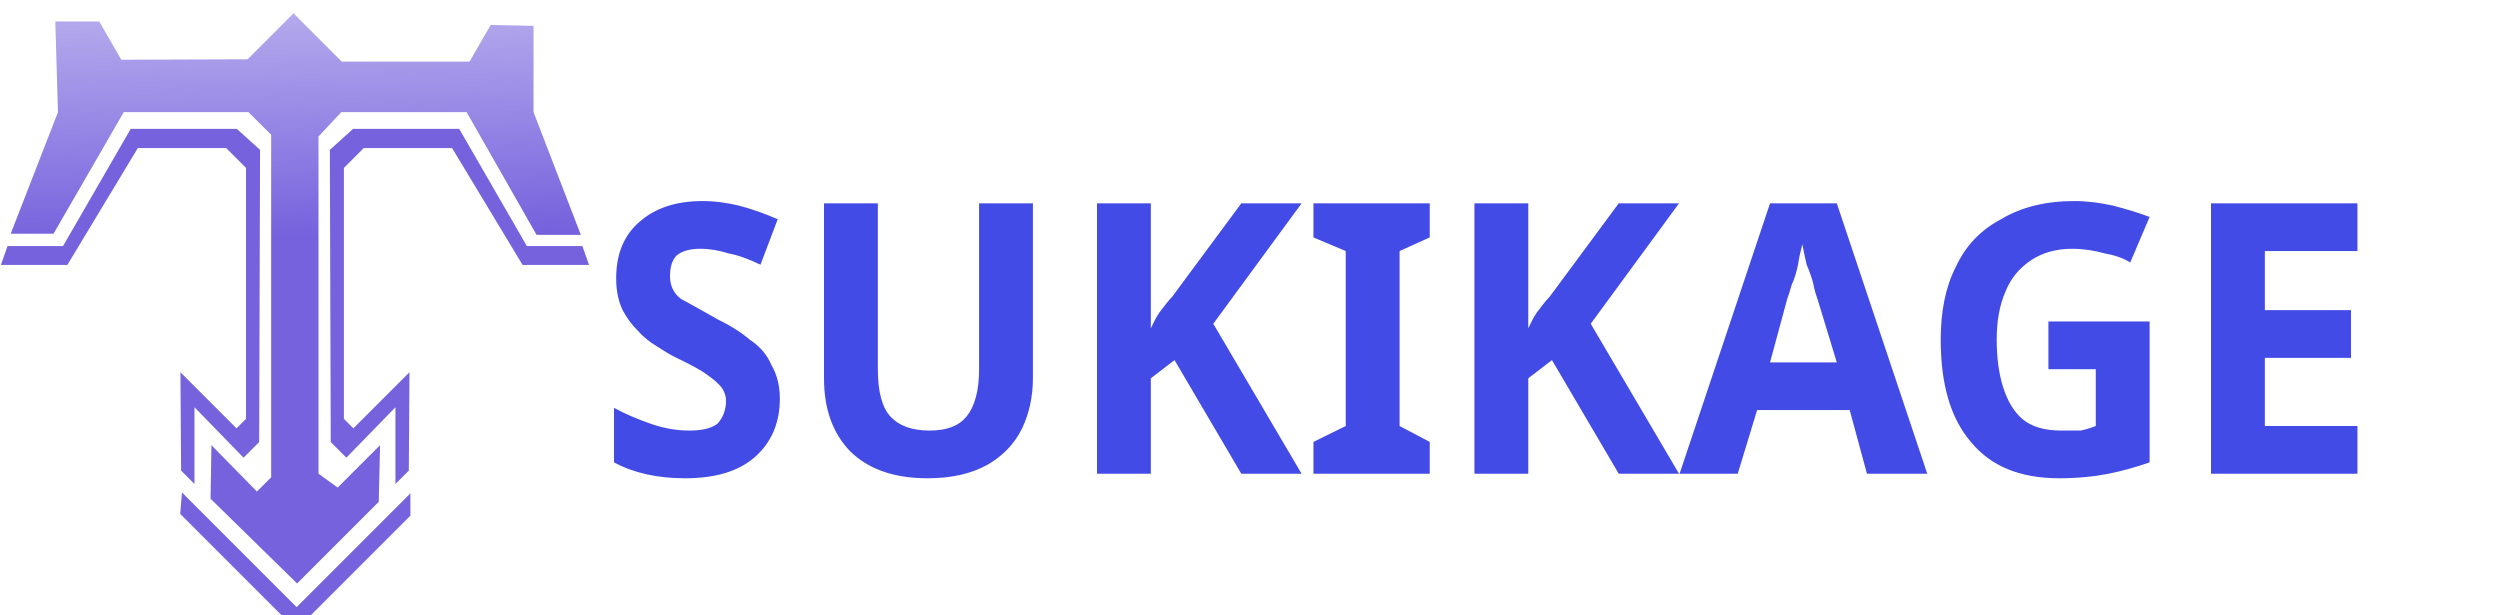
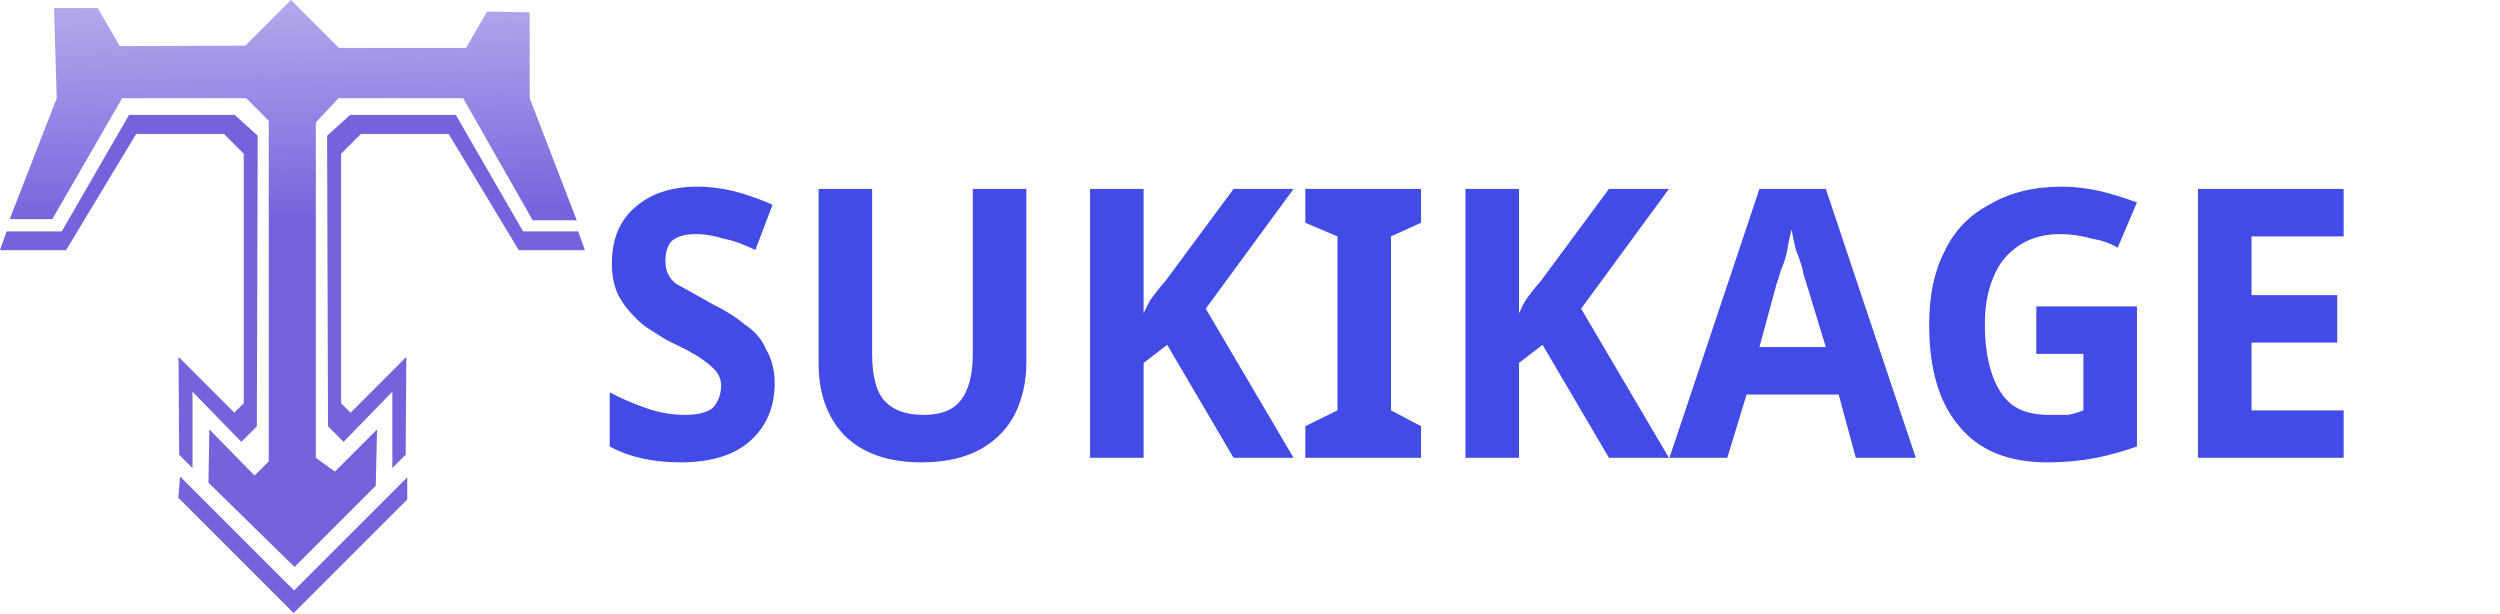
- <svg xmlns="http://www.w3.org/2000/svg" xmlns:xlink="http://www.w3.org/1999/xlink" version="1.1" id="svg9" width="134.232" height="33.002" viewBox="0 0 134.232 33.002">
+ <svg xmlns="http://www.w3.org/2000/svg" xmlns:xlink="http://www.w3.org/1999/xlink" version="1.1" id="svg9" width="1137.14" height="278.888" viewBox="0 0 1137.14 278.888">
  <defs id="defs13">
    <linearGradient id="linearGradient103588">
      <stop style="stop-color:#7662dd;stop-opacity:1;" offset="0" id="stop103584" />
      <stop style="stop-color:#7662dd;stop-opacity:0;" offset="1" id="stop103586" />
    </linearGradient>
    <linearGradient xlink:href="#linearGradient103588" id="linearGradient103590" x1="1189.032" y1="586.79" x2="1185.057" y2="426.071" gradientUnits="userSpaceOnUse" />
  </defs>
-   <g id="g15" transform="translate(14.77033,34.09737)">
-     <g id="g102688" transform="translate(9.460362,-39.59256)" style="fill:#7662dd;fill-opacity:1">
+   <g id="g15" transform="translate(515.8055,156.272)">
+     <g id="g102688" transform="matrix(8.425164,0,0,8.425164,-312.0801,-208.6238)" style="fill:#7662dd;fill-opacity:1">
      <g id="g3214" transform="translate(1.461719,64.90034)">
        <g id="g107050" transform="matrix(7.601732,0,0,7.601732,-8419.097,-3890.804)">
          <g id="g107262" transform="matrix(0.02155684,0,0,0.02155684,1079.955,493.0527)">
            <g id="g105471">
              <path style="fill:#7662dd;fill-opacity:1;stroke:none;stroke-width:1px;stroke-linecap:butt;stroke-linejoin:miter;stroke-opacity:1" d="m 1122.377,595.414 c 7.212,10e-4 21.78,0 21.78,0 l 23.095,-38.297 h 28.942 l 6.505,6.505 v 82.222 l -3.106,3.106 -18.381,-18.381 0.219,32.231 4.385,4.385 v -25.142 l 16.079,16.517 5.116,-5.116 0.292,-95.743 -7.601,-6.87 h -34.789 l -22.164,38.39 h -18.179 z" id="path2300" />
            </g>
            <path style="fill:url(#linearGradient103590);fill-opacity:1;stroke:none;stroke-width:1px;stroke-linecap:butt;stroke-linejoin:miter;stroke-opacity:1" d="m 1125.593,585.182 h 14.033 l 23.017,-39.832 h 40.861 l 7.435,7.401 v 112.241 l -4.668,4.668 -14.9,-15.192 -0.292,17.541 28.357,27.773 26.75,-26.749 0.439,-18.564 -13.886,13.886 -6.285,-4.531 V 553.317 l 7.455,-7.966 h 41.074 l 22.912,40.197 h 14.508 l -15.494,-40.197 v -28.284 l -14.033,-0.292 -6.93,12.003 h -41.892 l -15.795,-15.795 -15.047,15.047 -41.367,0.146 -7.237,-12.534 H 1140.21 l 0.877,29.709 z" id="path2655" />
            <g id="g107253">
              <g id="g102681" style="fill:#7662dd;fill-opacity:1">
                <path style="fill:#7662dd;fill-opacity:1;stroke:none;stroke-width:1px;stroke-linecap:butt;stroke-linejoin:miter;stroke-opacity:1" d="m 1315.096,595.414 c -7.212,10e-4 -21.78,0 -21.78,0 l -23.095,-38.297 h -28.942 l -6.505,6.505 v 82.222 l 3.106,3.106 18.381,-18.381 -0.219,32.231 -4.385,4.385 v -25.142 l -16.079,16.517 -5.116,-5.116 -0.292,-95.743 7.601,-6.87 h 34.789 l 22.164,38.39 h 18.179 z" id="path2302" />
                <path style="fill:#7662dd;fill-opacity:1;stroke:none;stroke-width:1px;stroke-linecap:butt;stroke-linejoin:miter;stroke-opacity:1" d="m 1181.138,676.978 38.005,38.005 37.42,-37.42 v -7.309 l -37.274,37.274 -37.566,-37.566 z" id="path2770" />
              </g>
            </g>
          </g>
          <text xml:space="preserve" style="font-style:normal;font-variant:normal;font-weight:bold;font-stretch:normal;font-size:2.598px;line-height:1.25;font-family:Montserrat;-inkscape-font-specification:'Montserrat, Bold';font-variant-ligatures:normal;font-variant-caps:normal;font-variant-numeric:normal;font-variant-east-asian:normal;fill:#434be7;fill-opacity:1;stroke:none;stroke-width:0.065" x="1138.43" y="493.959" id="text1133" transform="scale(0.9735858,1.027131)">
            <tspan id="tspan1131" style="font-style:normal;font-variant:normal;font-weight:bold;font-stretch:normal;font-size:2.598px;font-family:Montserrat;-inkscape-font-specification:'Montserrat, Bold';font-variant-ligatures:normal;font-variant-caps:normal;font-variant-numeric:normal;font-variant-east-asian:normal;fill:#434be7;fill-opacity:1;stroke-width:0.065" x="1138.43" y="493.959">SUKIKAGE</tspan>
          </text>
        </g>
      </g>
    </g>
  </g>
</svg>
